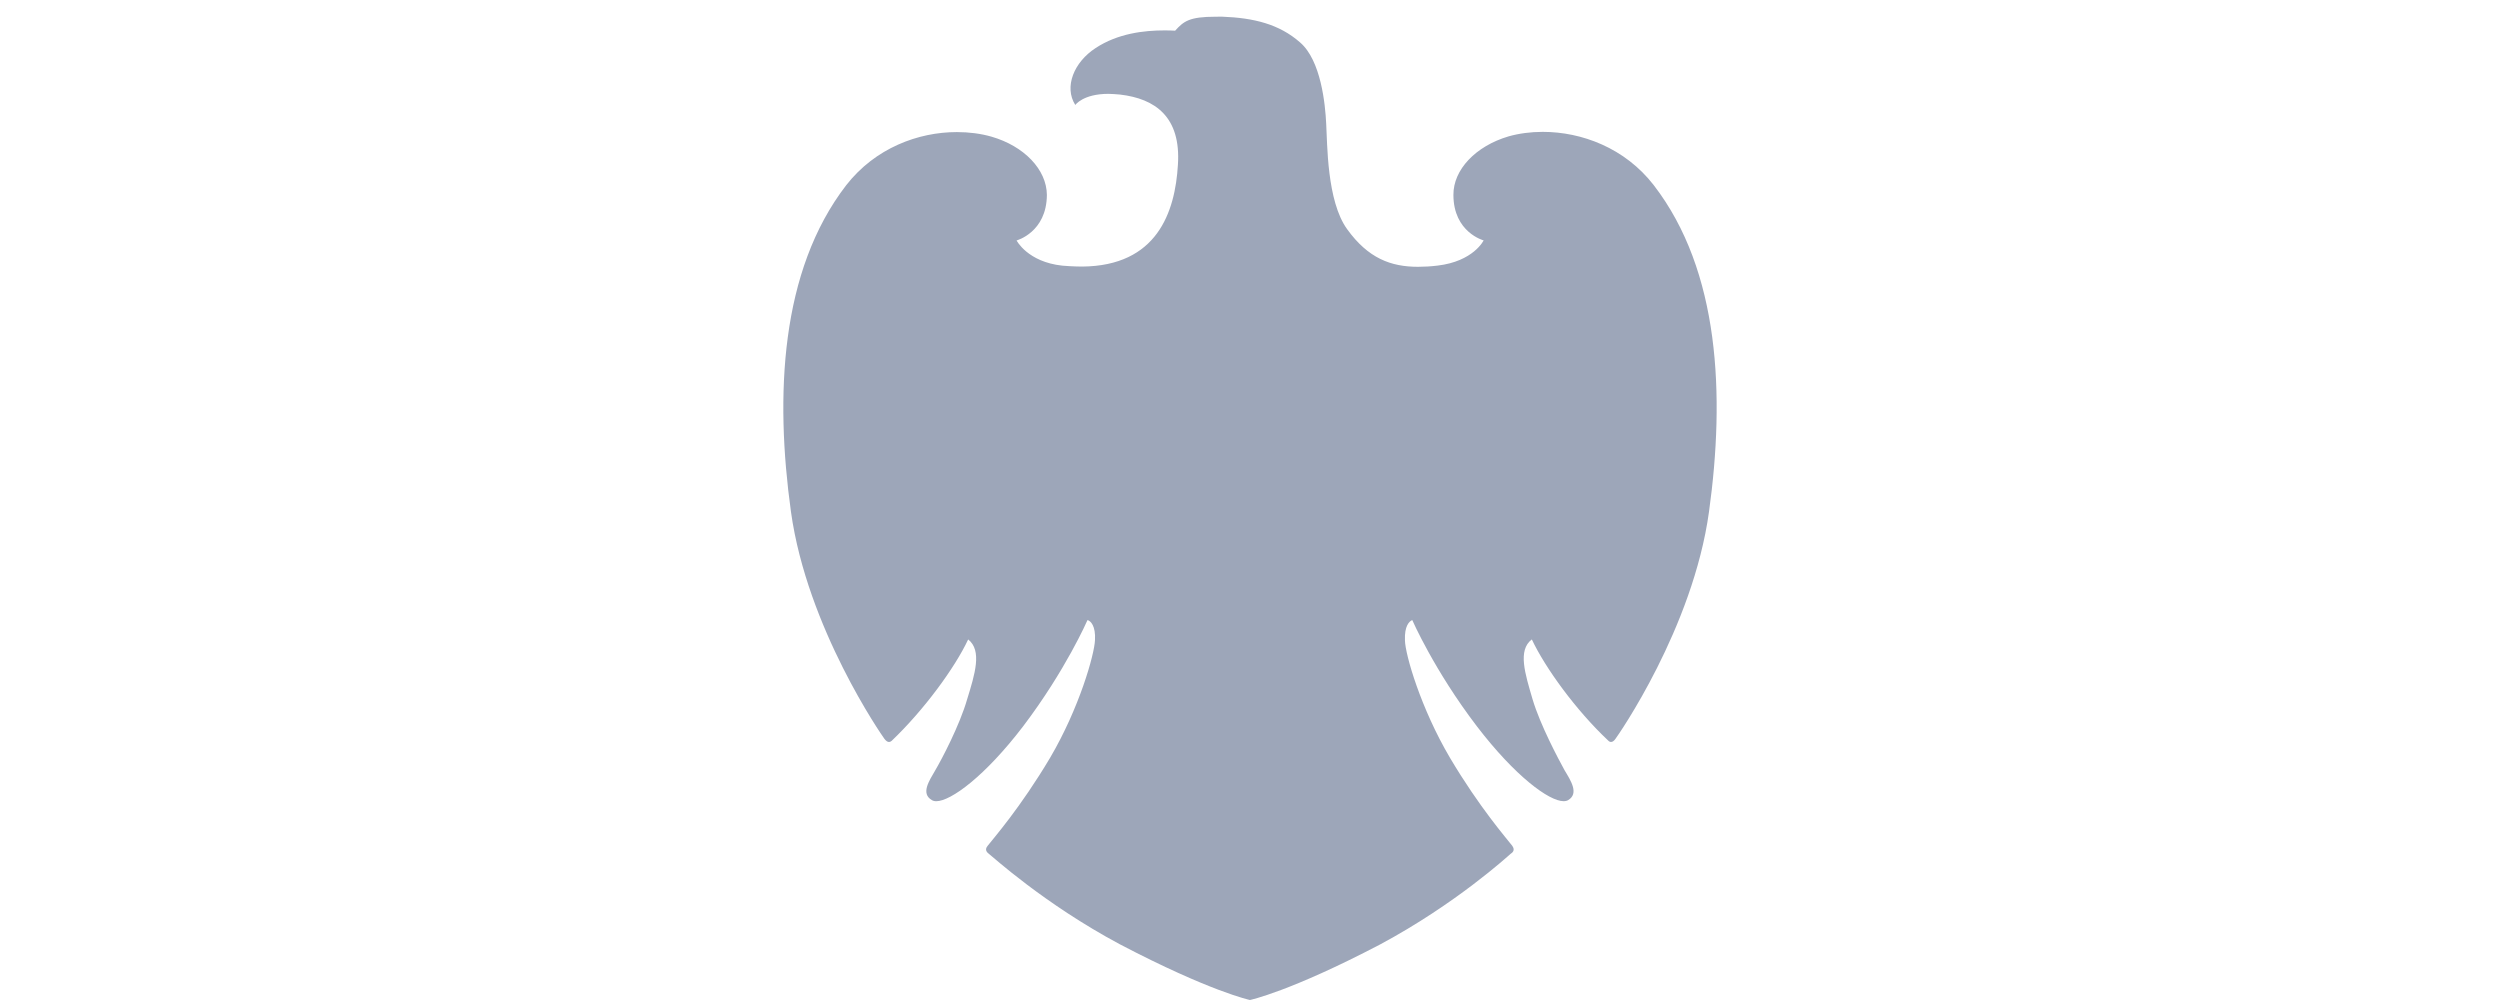
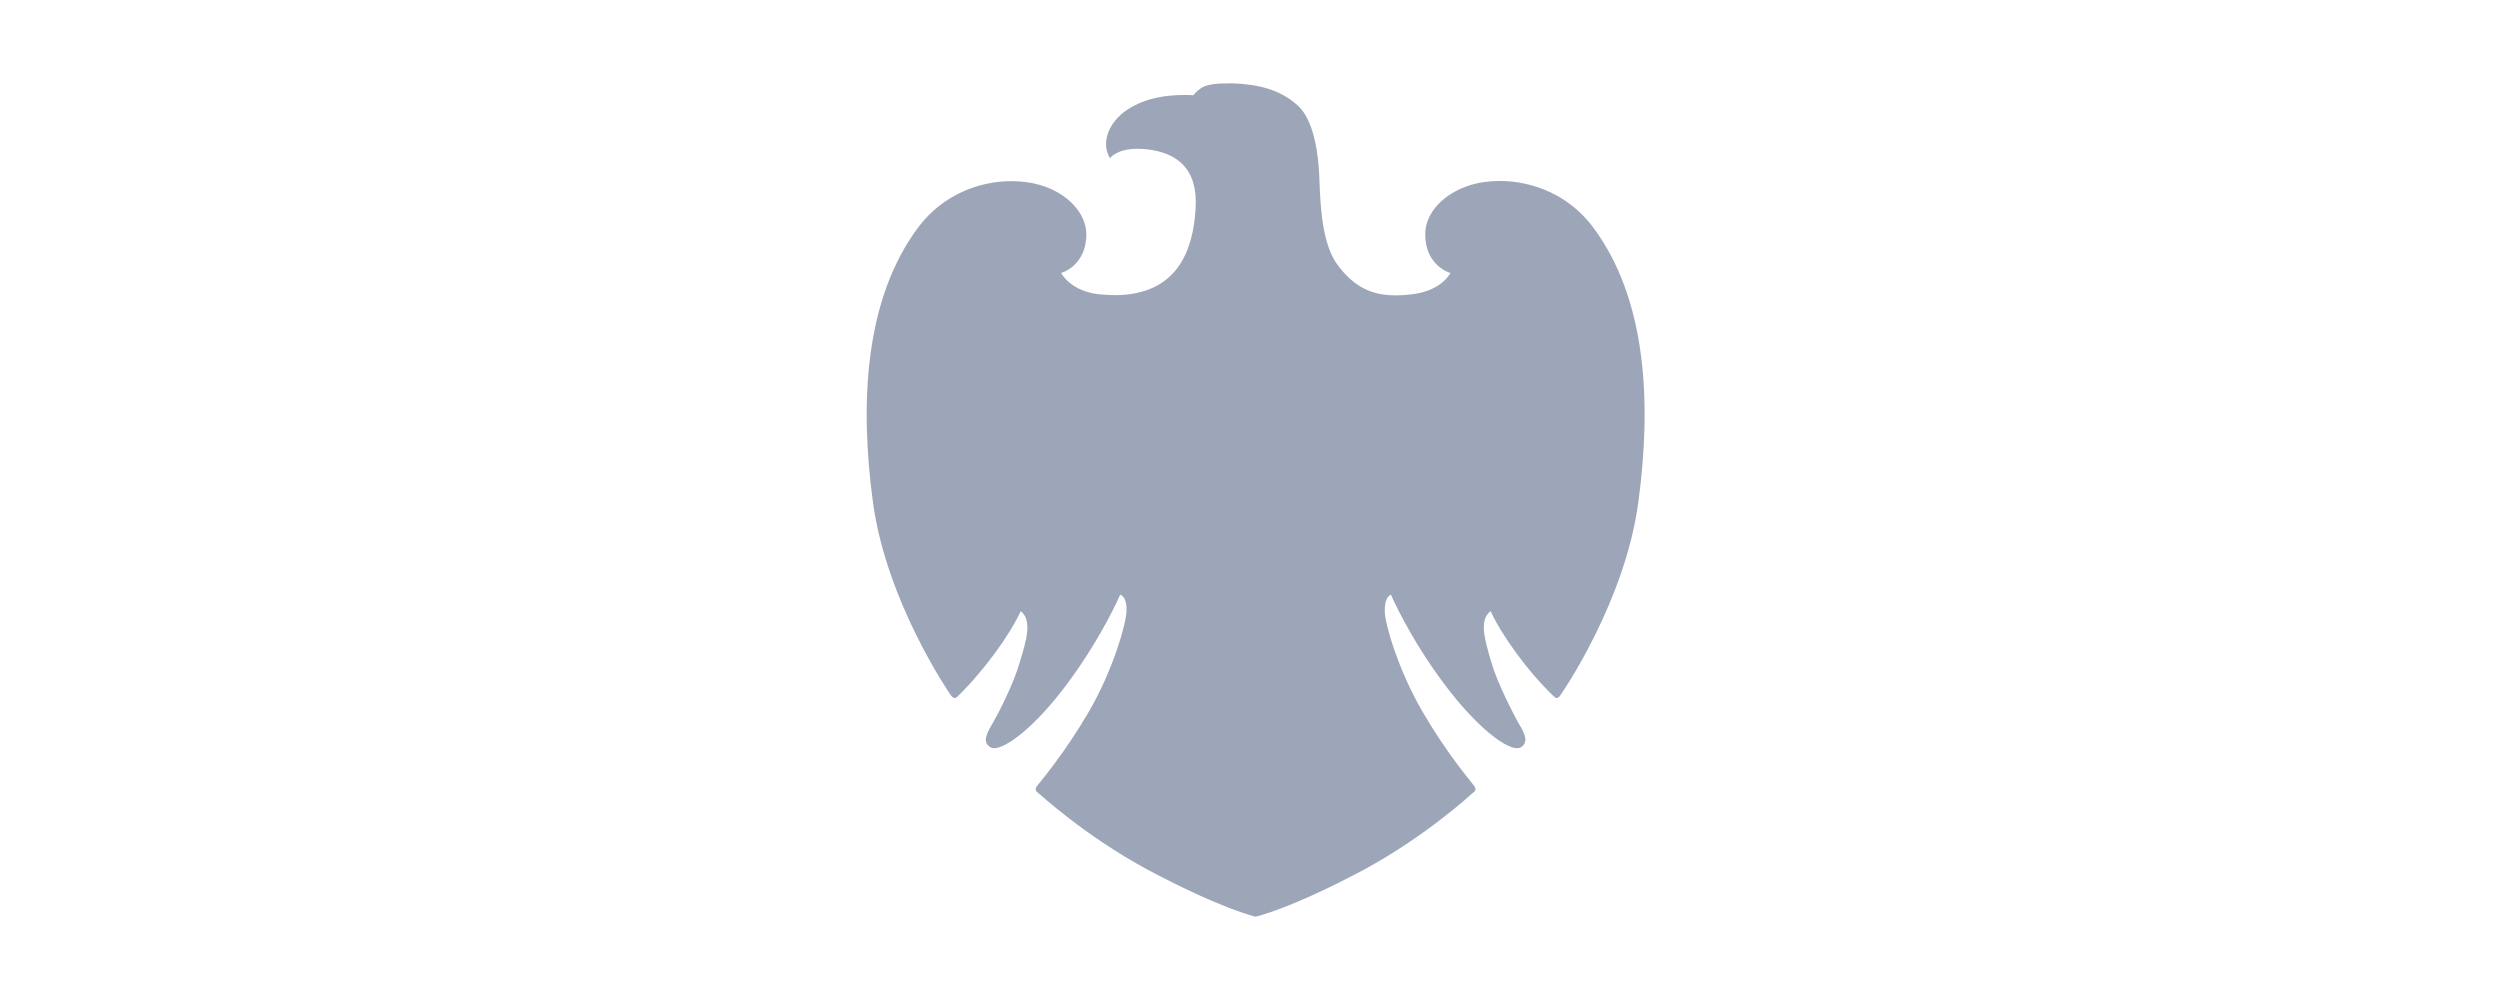
<svg xmlns="http://www.w3.org/2000/svg" width="150px" height="60px" viewBox="0 0 150 60" version="1.1">
  <g id="Artboard" stroke="none" stroke-width="1" fill="none" fill-rule="evenodd">
-     <path d="M72.944,1.003 C71.353,1.003 71.024,1.275 70.508,1.841 C70.305,1.829 70.093,1.824 69.871,1.824 C68.648,1.824 67.076,2.001 65.737,2.883 C64.442,3.723 63.827,5.211 64.517,6.299 C64.517,6.299 64.979,5.631 66.5,5.631 C66.716,5.631 66.953,5.655 67.205,5.674 C69.307,5.919 70.864,7.008 70.675,9.882 C70.507,12.754 69.411,15.957 64.93,15.994 C64.93,15.994 64.352,15.994 63.737,15.939 C61.652,15.715 60.995,14.427 60.995,14.427 C60.995,14.427 62.798,13.946 62.813,11.695 C62.798,10.165 61.443,8.765 59.487,8.199 C58.846,8.016 58.143,7.925 57.41,7.925 C55.105,7.925 52.517,8.874 50.771,11.115 C46.814,16.252 46.493,23.742 47.458,30.707 C48.429,37.686 52.932,44.151 53.063,44.327 C53.159,44.451 53.246,44.52 53.342,44.52 C53.392,44.52 53.444,44.498 53.497,44.453 C55.442,42.599 57.296,40.062 58.09,38.366 C58.938,39.033 58.494,40.447 58.028,41.959 C57.585,43.505 56.507,45.556 56.116,46.217 C55.74,46.864 55.235,47.616 55.914,48.008 C55.983,48.05 56.071,48.073 56.175,48.073 C57.048,48.073 59.098,46.577 61.388,43.578 C63.949,40.202 65.249,37.205 65.249,37.205 C65.436,37.246 65.75,37.558 65.699,38.408 C65.664,39.271 64.761,42.482 63.004,45.47 C61.229,48.457 59.588,50.325 59.257,50.751 C59.053,50.998 59.227,51.152 59.359,51.252 C59.489,51.337 62.63,54.221 67.193,56.658 C72.6,59.491 74.997,60 74.997,60 C74.997,60 77.389,59.503 82.795,56.673 C87.357,54.233 90.511,51.336 90.628,51.238 C90.759,51.15 90.927,51.01 90.729,50.74 C90.418,50.334 88.771,48.456 86.999,45.469 C85.248,42.501 84.311,39.27 84.297,38.418 C84.261,37.558 84.556,37.275 84.736,37.204 C84.736,37.204 86.049,40.218 88.611,43.576 C90.91,46.579 92.943,48.071 93.818,48.071 C93.93,48.071 94.018,48.048 94.09,48.007 C94.748,47.613 94.258,46.851 93.872,46.212 C93.512,45.554 92.419,43.516 91.954,41.957 C91.509,40.429 91.047,39.015 91.91,38.365 C92.706,40.06 94.548,42.609 96.497,44.439 C96.548,44.492 96.608,44.518 96.665,44.518 C96.751,44.518 96.843,44.451 96.923,44.337 C97.067,44.149 101.577,37.695 102.54,30.705 C103.508,23.725 103.189,16.252 99.227,11.113 C97.492,8.866 94.886,7.912 92.565,7.912 C91.84,7.912 91.148,8.004 90.515,8.182 C88.543,8.765 87.194,10.179 87.205,11.693 C87.205,13.944 89.018,14.424 89.018,14.424 C89.018,14.424 88.412,15.681 86.252,15.936 C85.849,15.985 85.456,16.008 85.082,16.008 C83.457,16.008 82.088,15.501 80.826,13.748 C79.603,12.062 79.643,8.591 79.572,7.432 C79.517,6.257 79.26,3.623 78.005,2.546 C76.752,1.444 75.226,1.073 73.325,1 C73.185,1.003 73.061,1.003 72.944,1.003" id="Fill-487" fill="#9DA6B9" />
+     <g id="Clip-Path:-path4050" transform="translate(52, 5)" fill="#9DA6B9" fill-rule="nonzero">
+       <path d="M21.944,0 C23.529,0.061 24.799,0.376 25.844,1.31 C26.892,2.224 27.105,4.457 27.15,5.451 C27.211,6.433 27.175,9.377 28.195,10.806 C29.249,12.289 30.387,12.72 31.744,12.72 C32.056,12.72 32.381,12.701 32.719,12.659 C34.519,12.444 35.024,11.379 35.024,11.379 C35.024,11.379 33.513,10.97 33.513,9.062 C33.503,7.778 34.628,6.581 36.272,6.088 C36.799,5.937 37.378,5.857 37.979,5.857 C39.915,5.857 42.088,6.668 43.535,8.569 C46.834,12.926 47.101,19.259 46.294,25.174 C45.493,31.098 41.734,36.568 41.612,36.726 C41.548,36.826 41.471,36.881 41.397,36.881 C41.352,36.881 41.3,36.858 41.259,36.813 C39.632,35.262 38.098,33.103 37.436,31.668 C36.715,32.218 37.101,33.415 37.471,34.712 C37.86,36.031 38.77,37.759 39.069,38.316 C39.394,38.856 39.799,39.503 39.252,39.838 C39.191,39.873 39.117,39.893 39.027,39.893 C38.297,39.893 36.603,38.628 34.686,36.083 C32.548,33.238 31.455,30.683 31.455,30.683 C31.304,30.741 31.059,30.982 31.088,31.709 C31.101,32.433 31.883,35.172 33.342,37.685 C34.818,40.218 36.191,41.81 36.452,42.155 C36.616,42.383 36.477,42.502 36.365,42.576 C36.268,42.66 33.638,45.112 29.838,47.181 C25.33,49.582 23.336,50 23.336,50 C23.336,50 21.339,49.569 16.831,47.168 C13.028,45.102 10.41,42.66 10.301,42.586 C10.192,42.502 10.047,42.37 10.217,42.164 C10.494,41.804 11.86,40.221 13.339,37.688 C14.806,35.156 15.558,32.433 15.587,31.703 C15.629,30.982 15.368,30.718 15.211,30.683 C15.211,30.683 14.127,33.222 11.992,36.083 C10.086,38.628 8.375,39.893 7.648,39.893 C7.561,39.893 7.487,39.873 7.43,39.838 C6.864,39.506 7.285,38.869 7.6,38.319 C7.925,37.759 8.822,36.021 9.192,34.712 C9.581,33.431 9.95,32.231 9.243,31.668 C8.584,33.106 7.037,35.252 5.417,36.826 C5.372,36.862 5.329,36.881 5.288,36.881 C5.205,36.881 5.134,36.826 5.053,36.72 C4.944,36.568 1.192,31.092 0.382,25.177 C-0.422,19.272 -0.155,12.926 3.144,8.573 C4.6,6.674 6.758,5.869 8.677,5.869 C9.288,5.869 9.877,5.947 10.41,6.101 C12.04,6.581 13.169,7.768 13.182,9.065 C13.169,10.973 11.667,11.379 11.667,11.379 C11.667,11.379 12.214,12.469 13.95,12.659 C14.465,12.708 14.947,12.708 14.947,12.708 C18.68,12.675 19.593,9.963 19.735,7.527 C19.892,5.091 18.593,4.17 16.841,3.961 C16.632,3.945 16.433,3.926 16.256,3.926 C14.986,3.926 14.6,4.492 14.6,4.492 C14.028,3.569 14.539,2.307 15.619,1.596 C16.735,0.85 18.044,0.698 19.066,0.698 C19.249,0.698 19.426,0.702 19.597,0.714 C20.024,0.235 20.301,0.003 21.626,0.003 C21.722,0.003 21.828,0.003 21.944,0 Z" id="path4050" />
+     </g>
  </g>
</svg>
